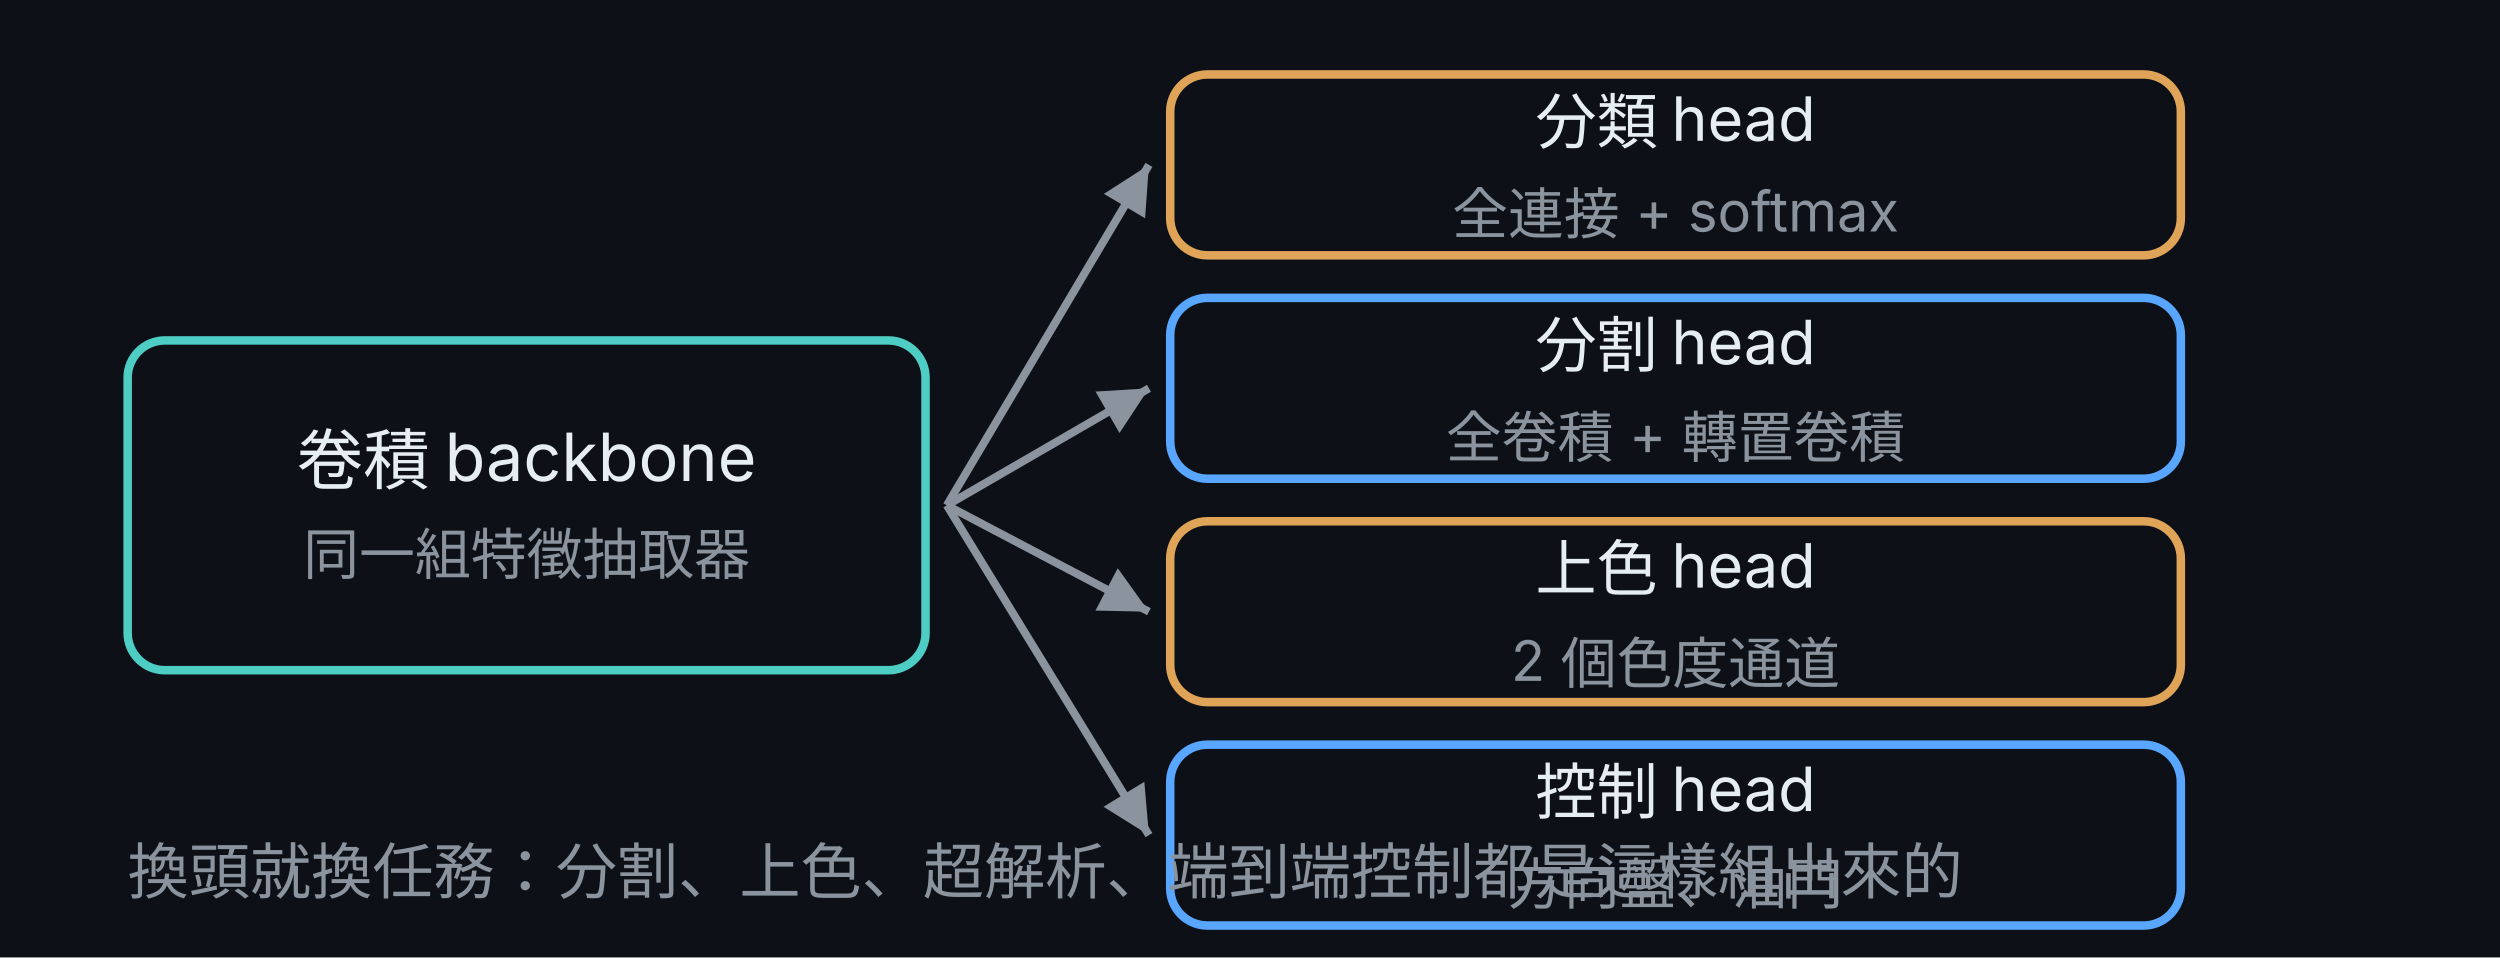
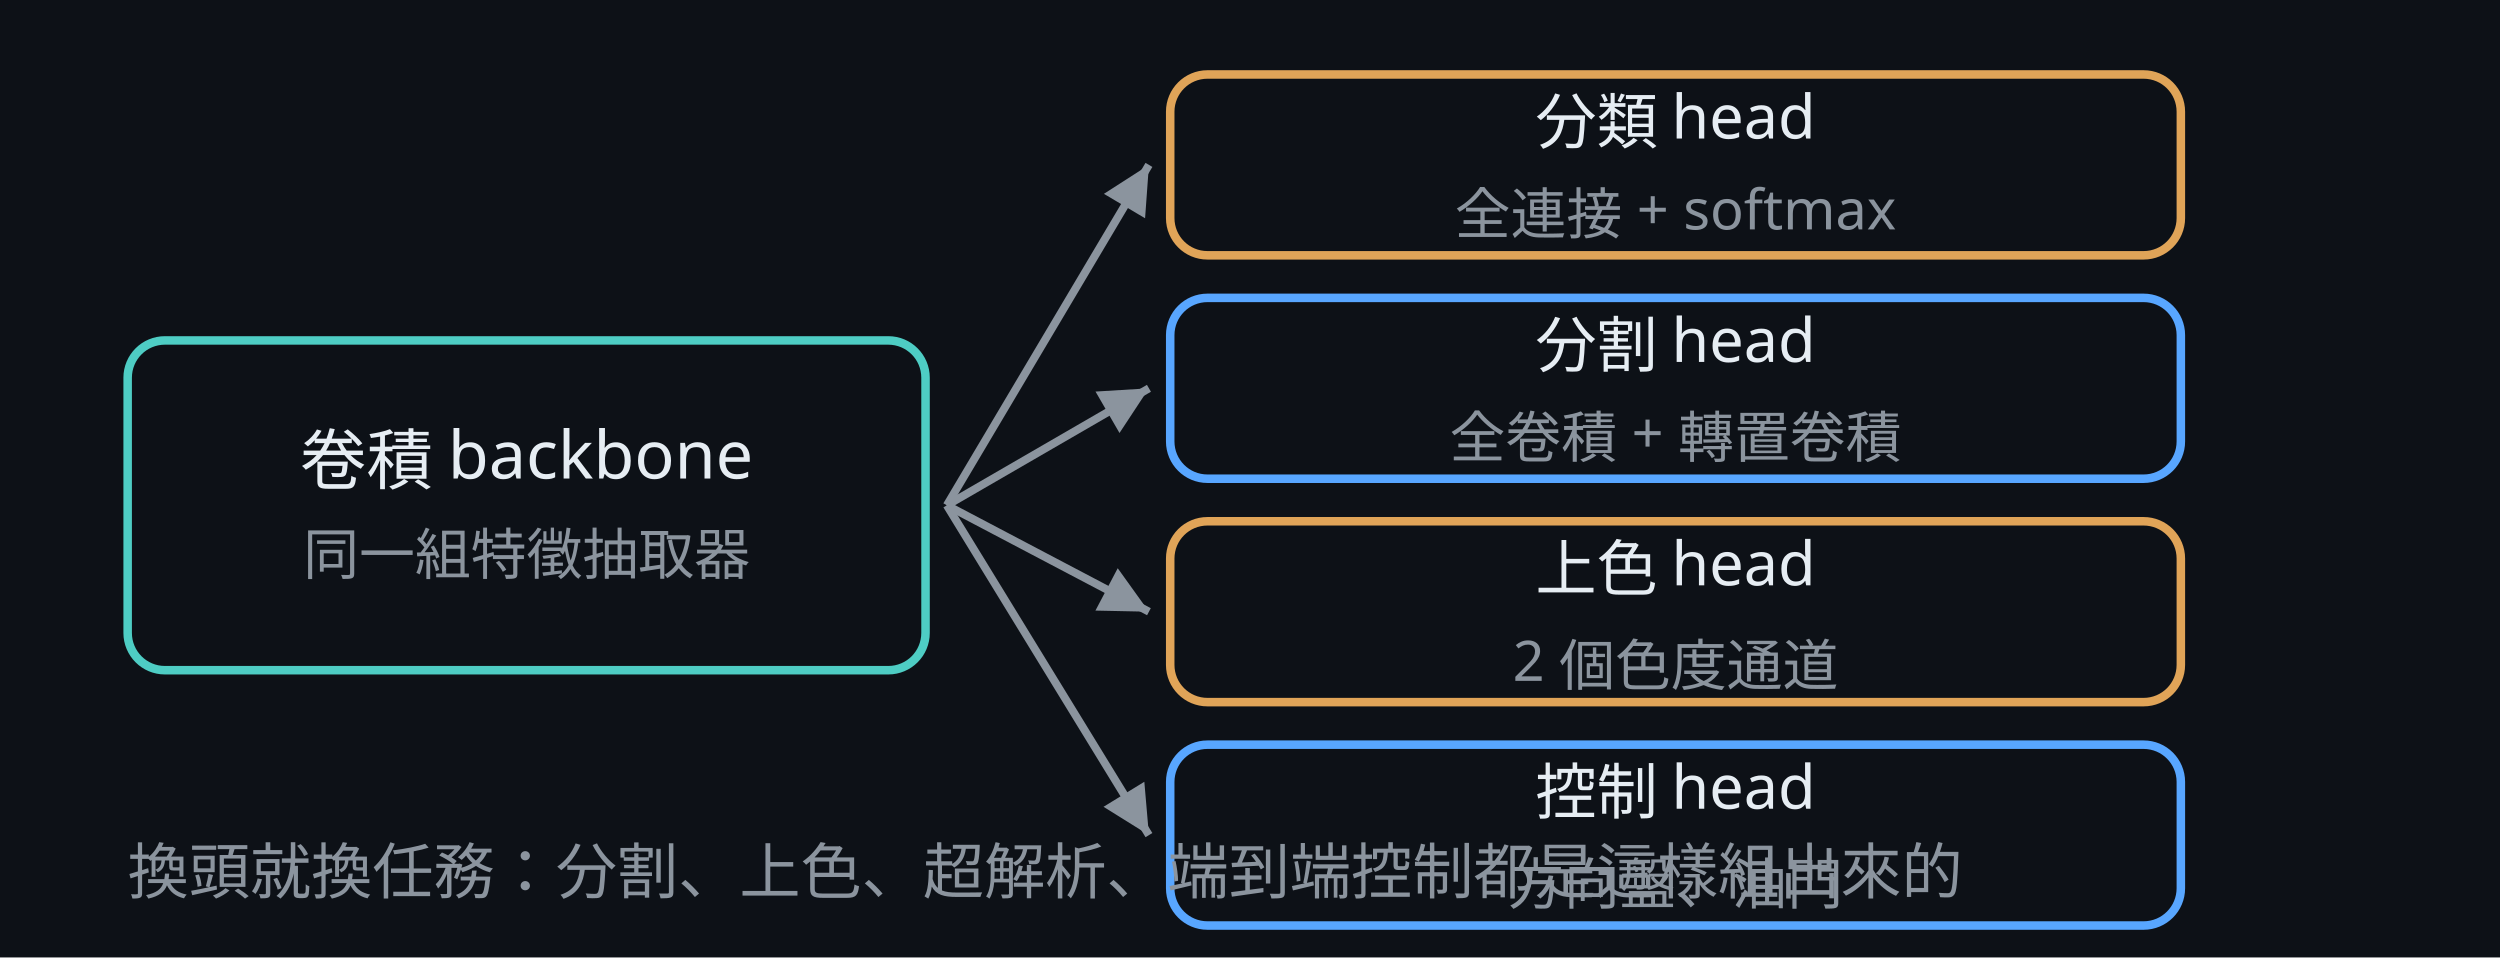
- <svg xmlns="http://www.w3.org/2000/svg" viewBox="0 0 470 180" role="img">
+ <svg xmlns="http://www.w3.org/2000/svg" viewBox="0 0 470 180" role="img" aria-label="同一個卷積 backbone 接四種任務頭：分類、分割、上色、控制">
  <defs>
    <marker id="a" markerWidth="8" markerHeight="8" refX="6" refY="3" orient="auto">
      <path d="M0,0 L6,3 L0,6 z" fill="#8b949e" />
    </marker>
  </defs>
  <rect width="470" height="180" fill="#0d1117" />
  <rect x="24" y="64" width="150" height="62" rx="7" fill="none" stroke="#4ecdc4" stroke-width="1.6" />
-   <text x="99.0" y="91.0" fill="#e6edf3" font-size="12.5" text-anchor="middle" font-family="system-ui,-apple-system,Segoe UI,sans-serif">卷積 backbone</text>
-   <text x="99.0" y="108.0" fill="#8b949e" font-size="10.5" text-anchor="middle" font-family="system-ui,-apple-system,Segoe UI,sans-serif">同一組特徵抽取器</text>
+   <text x="99.0" y="91.0" fill="#e6edf3" font-size="12.5" text-anchor="middle" font-family="'Segoe UI','Microsoft JhengHei','Noto Sans TC',sans-serif">卷積 backbone</text>
+   <text x="99.0" y="108.0" fill="#8b949e" font-size="10.5" text-anchor="middle" font-family="'Segoe UI','Microsoft JhengHei','Noto Sans TC',sans-serif">同一組特徵抽取器</text>
  <line x1="178" y1="95" x2="216" y2="31" stroke="#8b949e" stroke-width="1.5" marker-end="url(#a)" />
  <rect x="220" y="14" width="190" height="34" rx="7" fill="none" stroke="#e0a458" stroke-width="1.6" />
-   <text x="315.0" y="27.0" fill="#e6edf3" font-size="11.5" text-anchor="middle" font-family="system-ui,-apple-system,Segoe UI,sans-serif">分類 head</text>
-   <text x="315.0" y="44.0" fill="#8b949e" font-size="10.5" text-anchor="middle" font-family="system-ui,-apple-system,Segoe UI,sans-serif">全連接 + softmax</text>
+   <text x="315.0" y="27.0" fill="#e6edf3" font-size="11.5" text-anchor="middle" font-family="'Segoe UI','Microsoft JhengHei','Noto Sans TC',sans-serif">分類 head</text>
+   <text x="315.0" y="44.0" fill="#8b949e" font-size="10.5" text-anchor="middle" font-family="'Segoe UI','Microsoft JhengHei','Noto Sans TC',sans-serif">全連接 + softmax</text>
  <line x1="178" y1="95" x2="216" y2="73" stroke="#8b949e" stroke-width="1.5" marker-end="url(#a)" />
  <rect x="220" y="56" width="190" height="34" rx="7" fill="none" stroke="#58a6ff" stroke-width="1.6" />
-   <text x="315.0" y="69.0" fill="#e6edf3" font-size="11.5" text-anchor="middle" font-family="system-ui,-apple-system,Segoe UI,sans-serif">分割 head</text>
-   <text x="315.0" y="86.0" fill="#8b949e" font-size="10.5" text-anchor="middle" font-family="system-ui,-apple-system,Segoe UI,sans-serif">全卷積 + 轉置卷積</text>
+   <text x="315.0" y="69.0" fill="#e6edf3" font-size="11.5" text-anchor="middle" font-family="'Segoe UI','Microsoft JhengHei','Noto Sans TC',sans-serif">分割 head</text>
+   <text x="315.0" y="86.0" fill="#8b949e" font-size="10.5" text-anchor="middle" font-family="'Segoe UI','Microsoft JhengHei','Noto Sans TC',sans-serif">全卷積 + 轉置卷積</text>
  <line x1="178" y1="95" x2="216" y2="115" stroke="#8b949e" stroke-width="1.5" marker-end="url(#a)" />
  <rect x="220" y="98" width="190" height="34" rx="7" fill="none" stroke="#e0a458" stroke-width="1.6" />
-   <text x="315.0" y="111.0" fill="#e6edf3" font-size="11.5" text-anchor="middle" font-family="system-ui,-apple-system,Segoe UI,sans-serif">上色 head</text>
-   <text x="315.0" y="128.0" fill="#8b949e" font-size="10.5" text-anchor="middle" font-family="system-ui,-apple-system,Segoe UI,sans-serif">2 個色度通道</text>
+   <text x="315.0" y="111.0" fill="#e6edf3" font-size="11.5" text-anchor="middle" font-family="'Segoe UI','Microsoft JhengHei','Noto Sans TC',sans-serif">上色 head</text>
+   <text x="315.0" y="128.0" fill="#8b949e" font-size="10.5" text-anchor="middle" font-family="'Segoe UI','Microsoft JhengHei','Noto Sans TC',sans-serif">2 個色度通道</text>
  <line x1="178" y1="95" x2="216" y2="157" stroke="#8b949e" stroke-width="1.5" marker-end="url(#a)" />
  <rect x="220" y="140" width="190" height="34" rx="7" fill="none" stroke="#58a6ff" stroke-width="1.6" />
-   <text x="315.0" y="153.0" fill="#e6edf3" font-size="11.5" text-anchor="middle" font-family="system-ui,-apple-system,Segoe UI,sans-serif">控制 head</text>
-   <text x="315.0" y="170.0" fill="#8b949e" font-size="10.5" text-anchor="middle" font-family="system-ui,-apple-system,Segoe UI,sans-serif">方向盤、油門</text>
-   <text x="24" y="168" fill="#8b949e" font-size="11.5" text-anchor="start" font-family="system-ui,-apple-system,Segoe UI,sans-serif">換頭就換任務：分割、上色、超解析、端到端控制都是這樣組出來的</text>
+   <text x="315.0" y="153.0" fill="#e6edf3" font-size="11.5" text-anchor="middle" font-family="'Segoe UI','Microsoft JhengHei','Noto Sans TC',sans-serif">控制 head</text>
+   <text x="315.0" y="170.0" fill="#8b949e" font-size="10.5" text-anchor="middle" font-family="'Segoe UI','Microsoft JhengHei','Noto Sans TC',sans-serif">方向盤、油門</text>
+   <text x="24" y="168" fill="#8b949e" font-size="11.5" text-anchor="start" font-family="'Segoe UI','Microsoft JhengHei','Noto Sans TC',sans-serif">換頭就換任務：分割、上色、超解析、端到端控制都是這樣組出來的</text>
</svg>
